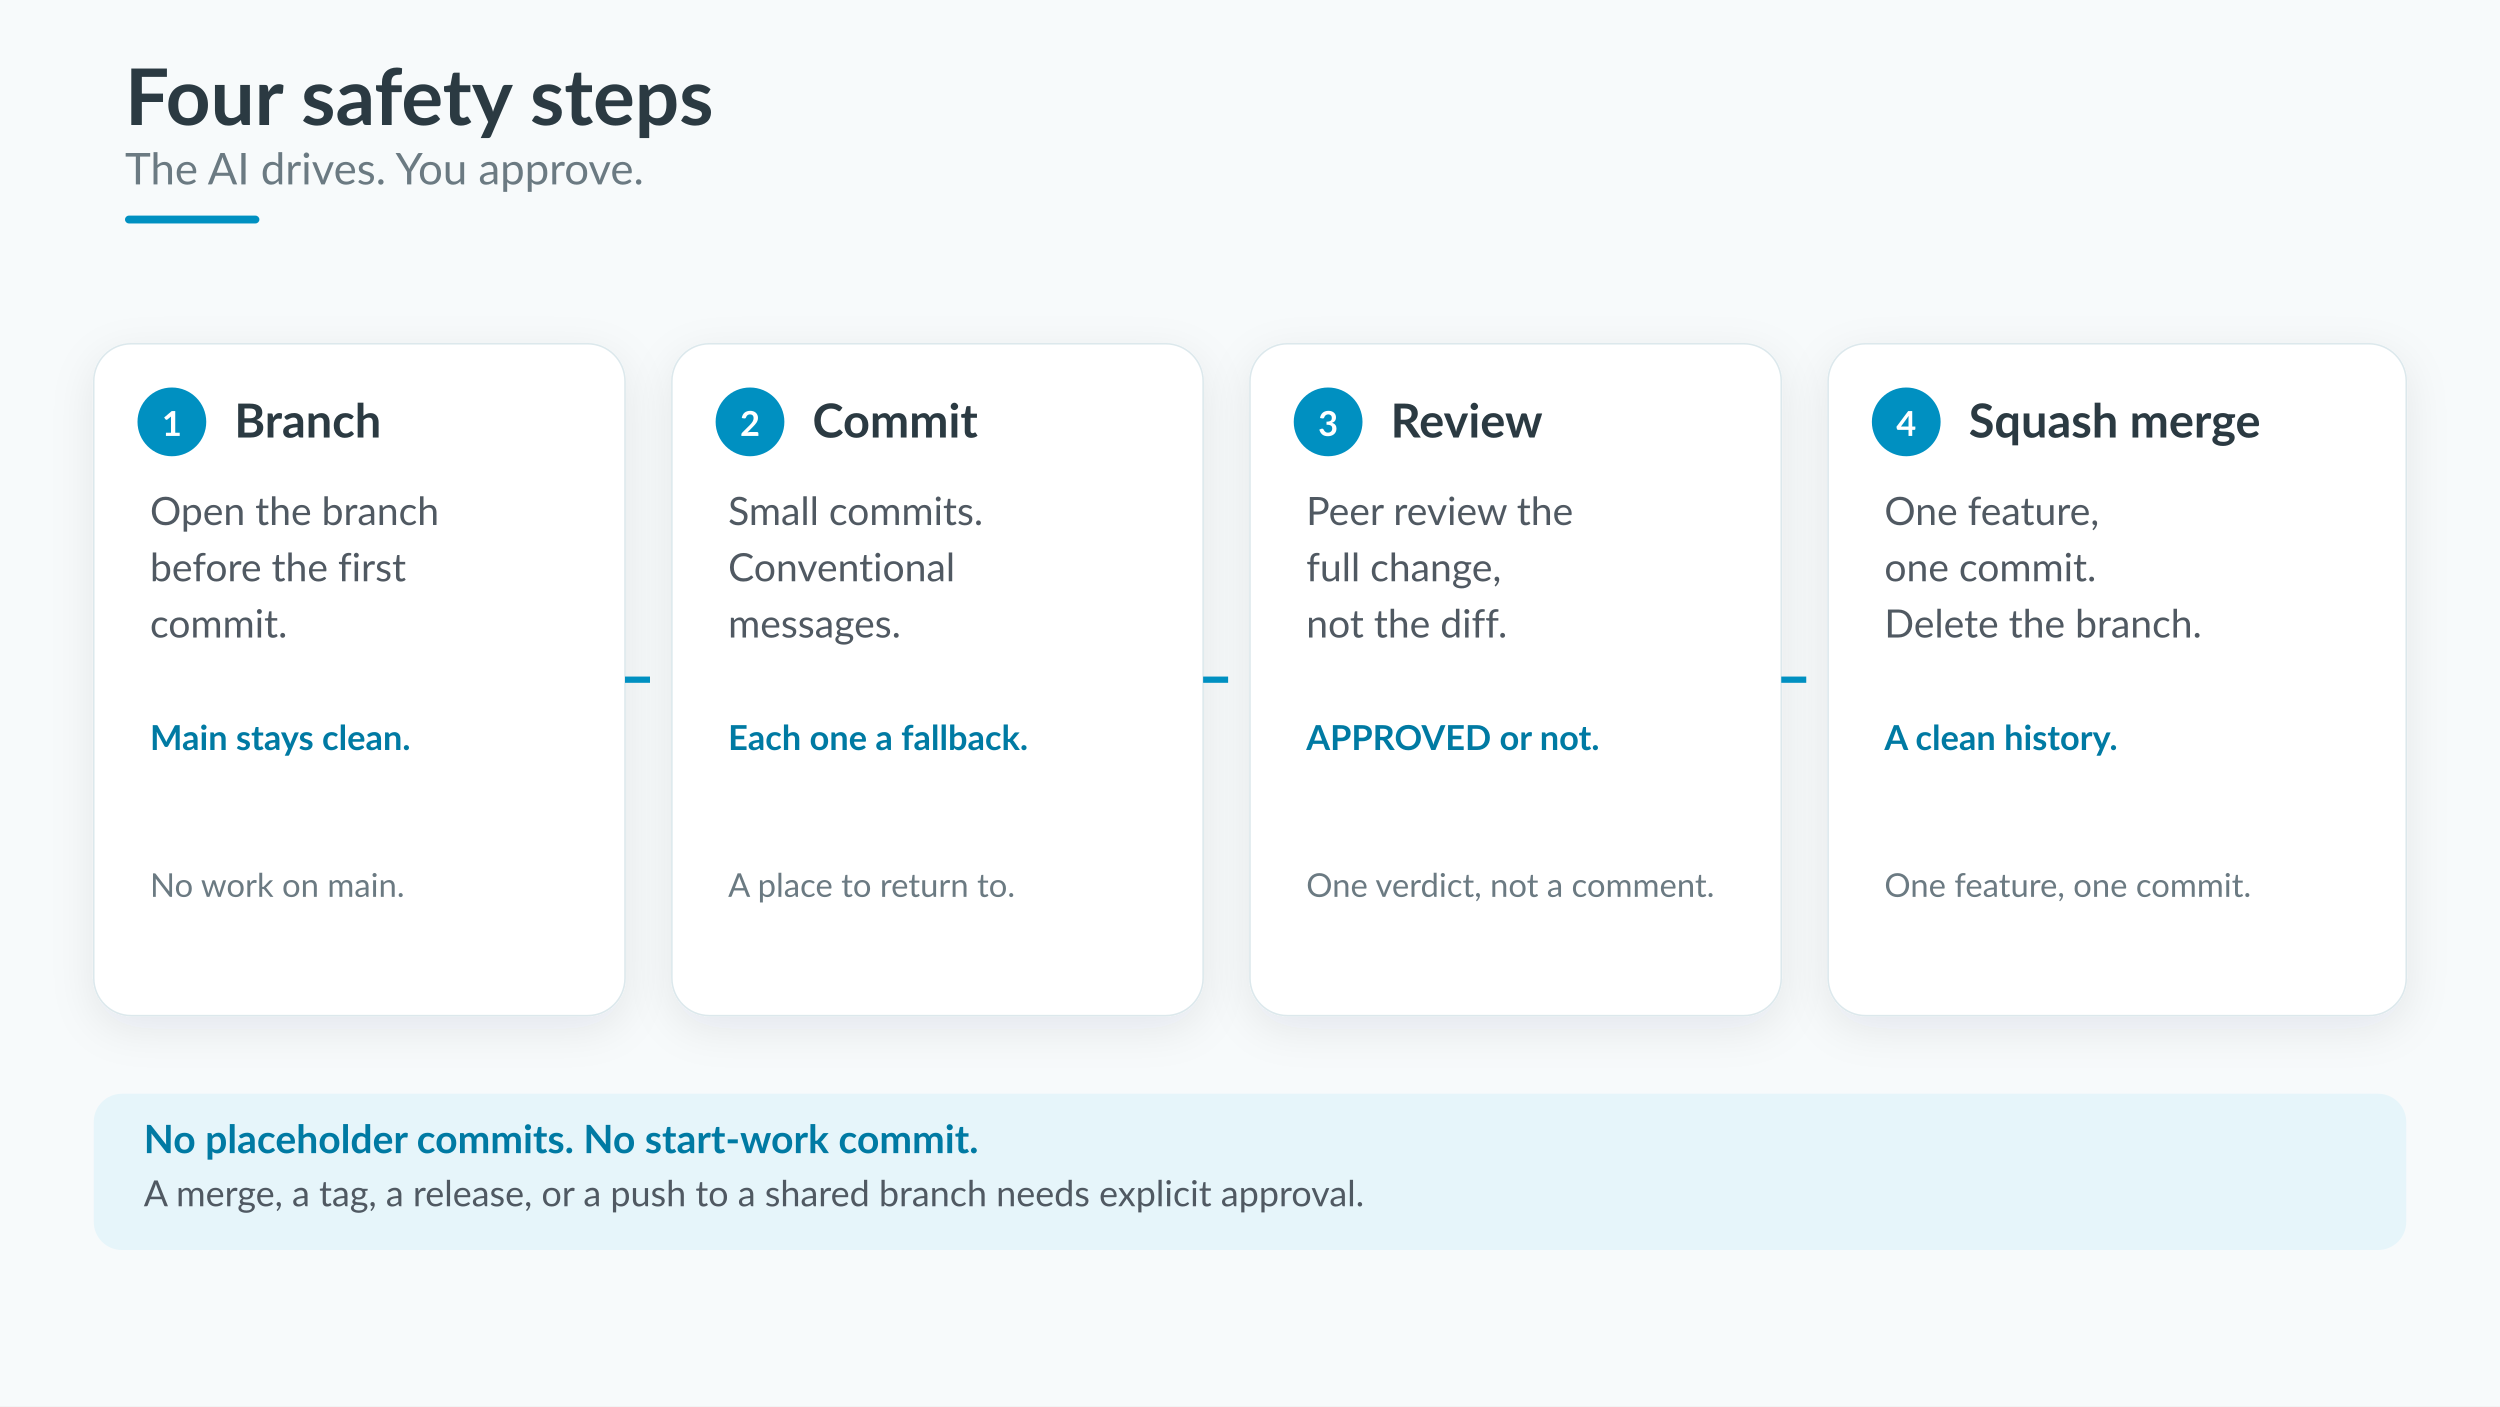
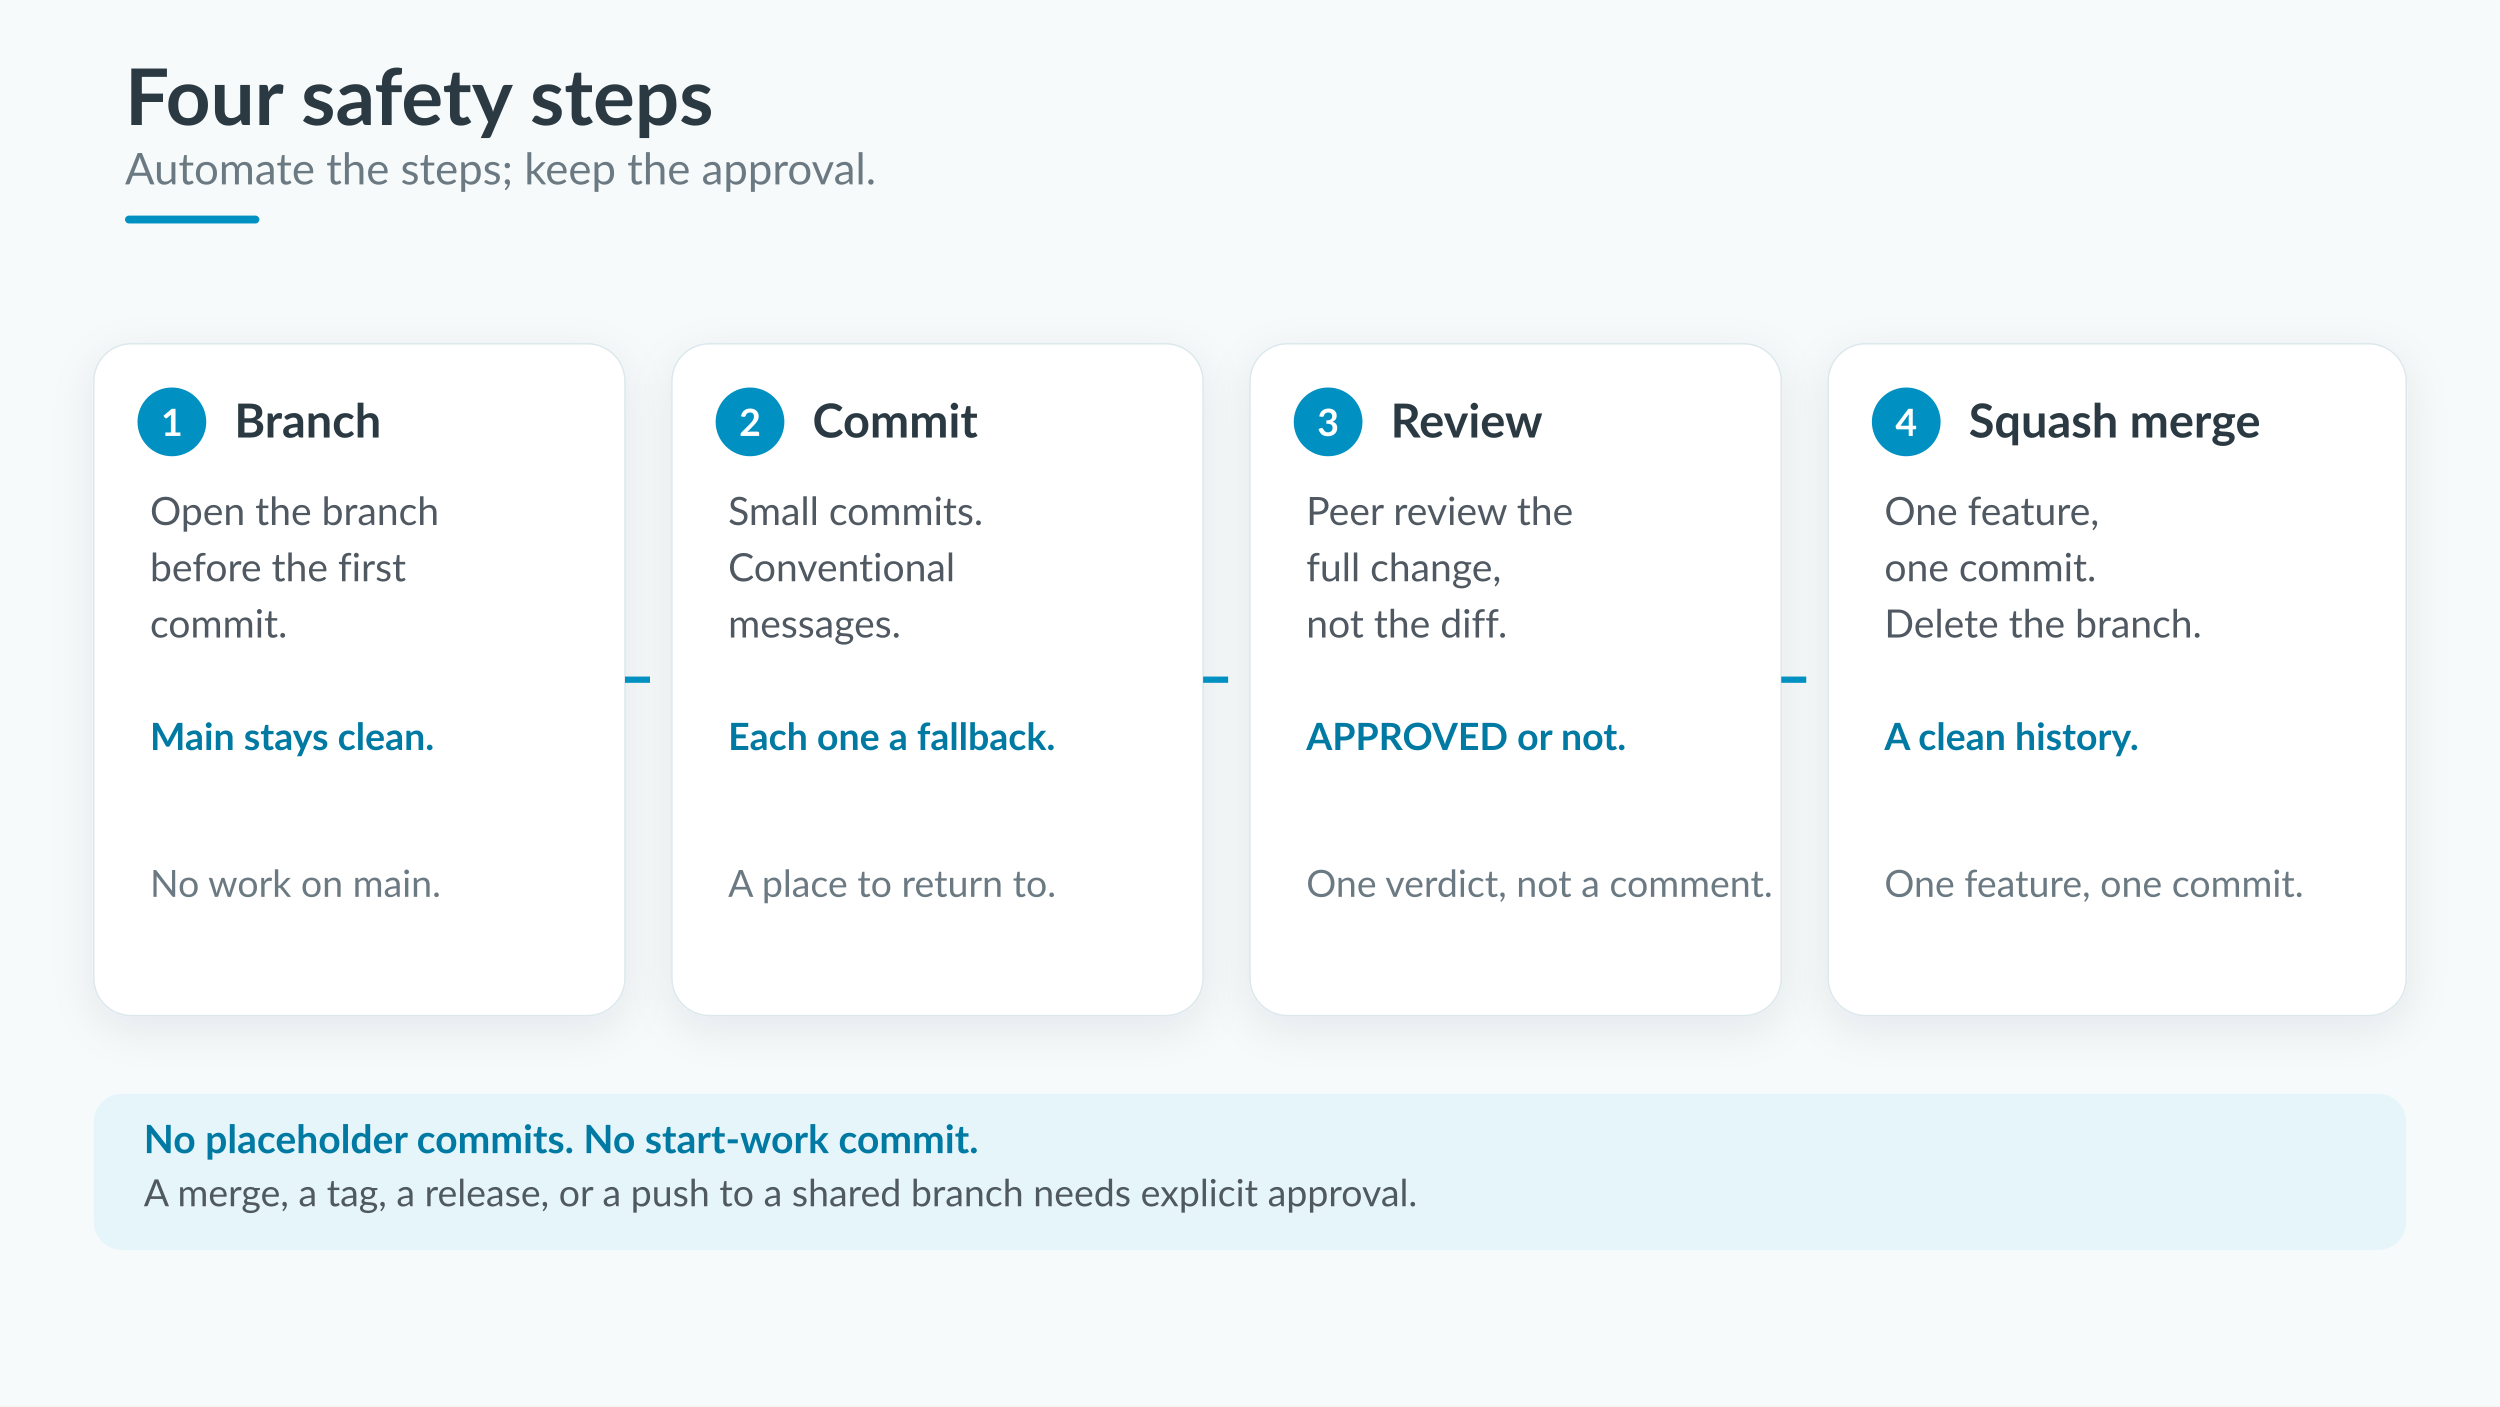
<svg xmlns="http://www.w3.org/2000/svg" viewBox="0 0 1600 900" width="1600" height="900" role="img" aria-labelledby="title desc">
  <defs>
    <filter id="shadow" x="-15%" y="-15%" width="130%" height="130%">
      <feDropShadow dx="0" dy="8" stdDeviation="14" flood-color="#22313A" flood-opacity="0.08" />
    </filter>
  </defs>
  <rect width="1600" height="900" fill="#F7FAFB" />
  <text x="80" y="80" font-family="Lato, Arial, sans-serif" font-size="50" font-weight="700" fill="#2B3A42">Four safety steps</text>
-   <text x="80" y="118" font-family="Lato, Arial, sans-serif" font-size="28" fill="#6B7A82">The AI drives. You approve.</text>
+   <text x="80" y="118" font-family="Lato, Arial, sans-serif" font-size="28" fill="#6B7A82">Automate the steps; keep the approval.</text>
  <rect x="80" y="138" width="86" height="5" rx="2.5" fill="#0090C1" />
  <rect x="60" y="220" width="340" height="430" rx="24" fill="#FFFFFF" stroke="#DCE8EC" filter="url(#shadow)" />
  <circle cx="110" cy="270" r="22" fill="#0090C1" />
-   <text x="110" y="279" text-anchor="middle" font-family="Lato, Arial, sans-serif" font-size="22" font-weight="700" fill="#FFFFFF">1</text>
+   <text x="110" y="279" text-anchor="middle" font-family="Lato, Arial, sans-serif" font-size="24" font-weight="700" fill="#FFFFFF">1</text>
  <text x="150" y="280" font-family="Lato, Arial, sans-serif" font-size="30" font-weight="700" fill="#2B3A42">Branch</text>
  <text x="96" y="336" font-family="Lato, Arial, sans-serif" font-size="25" fill="#505962">Open the branch</text>
  <text x="96" y="372" font-family="Lato, Arial, sans-serif" font-size="25" fill="#505962">before the first</text>
  <text x="96" y="408" font-family="Lato, Arial, sans-serif" font-size="25" fill="#505962">commit.</text>
-   <text x="96" y="480" font-family="Lato, Arial, sans-serif" font-size="22" font-weight="700" fill="#007AA3">Main stays clean.</text>
-   <text x="96" y="574" font-family="Lato, Arial, sans-serif" font-size="21" fill="#6B7A82">No work on main.</text>
+   <text x="96" y="480" font-family="Lato, Arial, sans-serif" font-size="24" font-weight="700" fill="#007AA3">Main stays clean.</text>
+   <text x="96" y="574" font-family="Lato, Arial, sans-serif" font-size="24" fill="#6B7A82">No work on main.</text>
  <rect x="430" y="220" width="340" height="430" rx="24" fill="#FFFFFF" stroke="#DCE8EC" filter="url(#shadow)" />
  <circle cx="480" cy="270" r="22" fill="#0090C1" />
-   <text x="480" y="279" text-anchor="middle" font-family="Lato, Arial, sans-serif" font-size="22" font-weight="700" fill="#FFFFFF">2</text>
+   <text x="480" y="279" text-anchor="middle" font-family="Lato, Arial, sans-serif" font-size="24" font-weight="700" fill="#FFFFFF">2</text>
  <text x="520" y="280" font-family="Lato, Arial, sans-serif" font-size="30" font-weight="700" fill="#2B3A42">Commit</text>
  <text x="466" y="336" font-family="Lato, Arial, sans-serif" font-size="25" fill="#505962">Small commits.</text>
  <text x="466" y="372" font-family="Lato, Arial, sans-serif" font-size="25" fill="#505962">Conventional</text>
  <text x="466" y="408" font-family="Lato, Arial, sans-serif" font-size="25" fill="#505962">messages.</text>
-   <text x="466" y="480" font-family="Lato, Arial, sans-serif" font-size="22" font-weight="700" fill="#007AA3">Each one a fallback.</text>
-   <text x="466" y="574" font-family="Lato, Arial, sans-serif" font-size="21" fill="#6B7A82">A place to return to.</text>
+   <text x="466" y="480" font-family="Lato, Arial, sans-serif" font-size="24" font-weight="700" fill="#007AA3">Each one a fallback.</text>
+   <text x="466" y="574" font-family="Lato, Arial, sans-serif" font-size="24" fill="#6B7A82">A place to return to.</text>
  <rect x="800" y="220" width="340" height="430" rx="24" fill="#FFFFFF" stroke="#DCE8EC" filter="url(#shadow)" />
  <circle cx="850" cy="270" r="22" fill="#0090C1" />
-   <text x="850" y="279" text-anchor="middle" font-family="Lato, Arial, sans-serif" font-size="22" font-weight="700" fill="#FFFFFF">3</text>
+   <text x="850" y="279" text-anchor="middle" font-family="Lato, Arial, sans-serif" font-size="24" font-weight="700" fill="#FFFFFF">3</text>
  <text x="890" y="280" font-family="Lato, Arial, sans-serif" font-size="30" font-weight="700" fill="#2B3A42">Review</text>
  <text x="836" y="336" font-family="Lato, Arial, sans-serif" font-size="25" fill="#505962">Peer review the</text>
  <text x="836" y="372" font-family="Lato, Arial, sans-serif" font-size="25" fill="#505962">full change,</text>
  <text x="836" y="408" font-family="Lato, Arial, sans-serif" font-size="25" fill="#505962">not the diff.</text>
-   <text x="836" y="480" font-family="Lato, Arial, sans-serif" font-size="22" font-weight="700" fill="#007AA3">APPROVED or not.</text>
-   <text x="836" y="574" font-family="Lato, Arial, sans-serif" font-size="21" fill="#6B7A82">One verdict, not a comment.</text>
+   <text x="836" y="480" font-family="Lato, Arial, sans-serif" font-size="24" font-weight="700" fill="#007AA3">APPROVED or not.</text>
+   <text x="836" y="574" font-family="Lato, Arial, sans-serif" font-size="24" fill="#6B7A82">One verdict, not a comment.</text>
  <rect x="1170" y="220" width="370" height="430" rx="24" fill="#FFFFFF" stroke="#DCE8EC" filter="url(#shadow)" />
  <circle cx="1220" cy="270" r="22" fill="#0090C1" />
-   <text x="1220" y="279" text-anchor="middle" font-family="Lato, Arial, sans-serif" font-size="22" font-weight="700" fill="#FFFFFF">4</text>
+   <text x="1220" y="279" text-anchor="middle" font-family="Lato, Arial, sans-serif" font-size="24" font-weight="700" fill="#FFFFFF">4</text>
  <text x="1260" y="280" font-family="Lato, Arial, sans-serif" font-size="30" font-weight="700" fill="#2B3A42">Squash merge</text>
  <text x="1206" y="336" font-family="Lato, Arial, sans-serif" font-size="25" fill="#505962">One feature,</text>
  <text x="1206" y="372" font-family="Lato, Arial, sans-serif" font-size="25" fill="#505962">one commit.</text>
  <text x="1206" y="408" font-family="Lato, Arial, sans-serif" font-size="25" fill="#505962">Delete the branch.</text>
-   <text x="1206" y="480" font-family="Lato, Arial, sans-serif" font-size="22" font-weight="700" fill="#007AA3">A clean history.</text>
-   <text x="1206" y="574" font-family="Lato, Arial, sans-serif" font-size="21" fill="#6B7A82">One feature, one commit.</text>
+   <text x="1206" y="480" font-family="Lato, Arial, sans-serif" font-size="24" font-weight="700" fill="#007AA3">A clean history.</text>
+   <text x="1206" y="574" font-family="Lato, Arial, sans-serif" font-size="24" fill="#6B7A82">One feature, one commit.</text>
  <path d="M 400 435 L 416 435" fill="none" stroke="#0090C1" stroke-width="4" />
  <path d="M 770 435 L 786 435" fill="none" stroke="#0090C1" stroke-width="4" />
  <path d="M 1140 435 L 1156 435" fill="none" stroke="#0090C1" stroke-width="4" />
  <rect x="60" y="700" width="1480" height="100" rx="18" fill="#E6F5FA" />
  <text x="92" y="738" font-family="Lato, Arial, sans-serif" font-size="25" font-weight="700" fill="#007AA3">No placeholder commits. No start-work commit.</text>
-   <text x="92" y="772" font-family="Lato, Arial, sans-serif" font-size="23" fill="#505962">A merge, a tag, a release, or a push to a shared branch needs explicit approval.</text>
+   <text x="92" y="772" font-family="Lato, Arial, sans-serif" font-size="24" fill="#505962">A merge, a tag, a release, or a push to a shared branch needs explicit approval.</text>
</svg>
